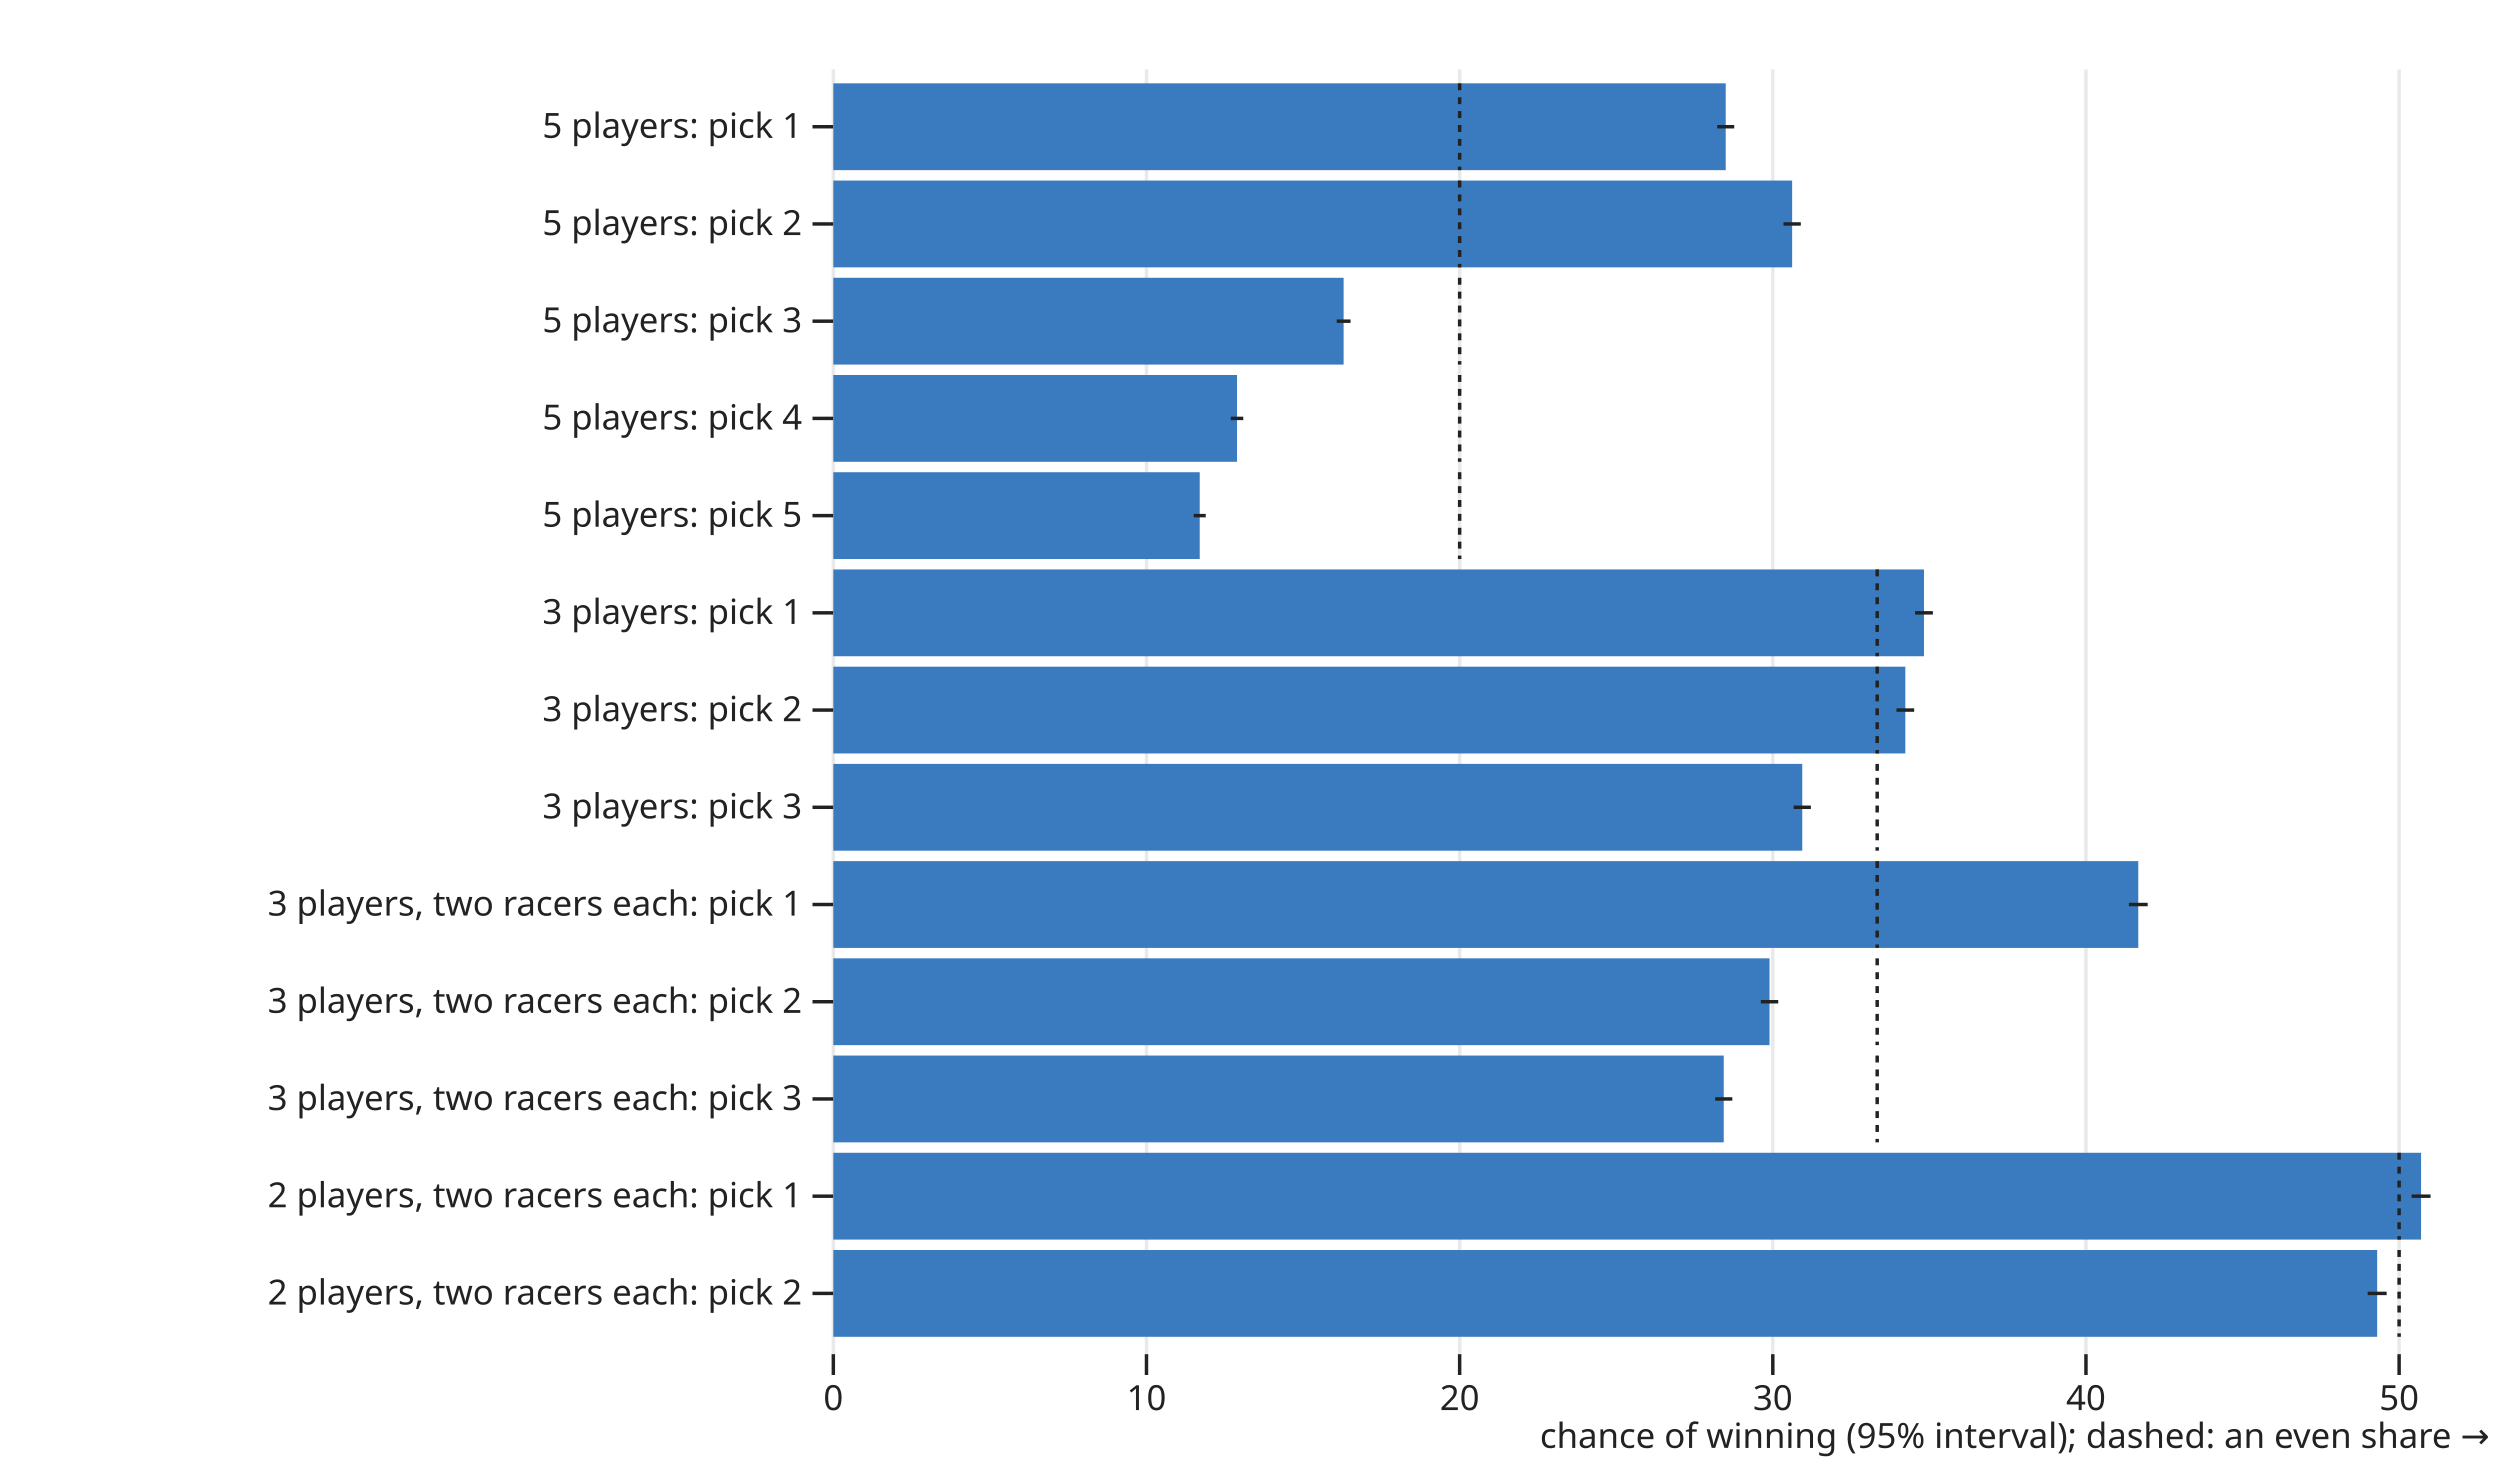
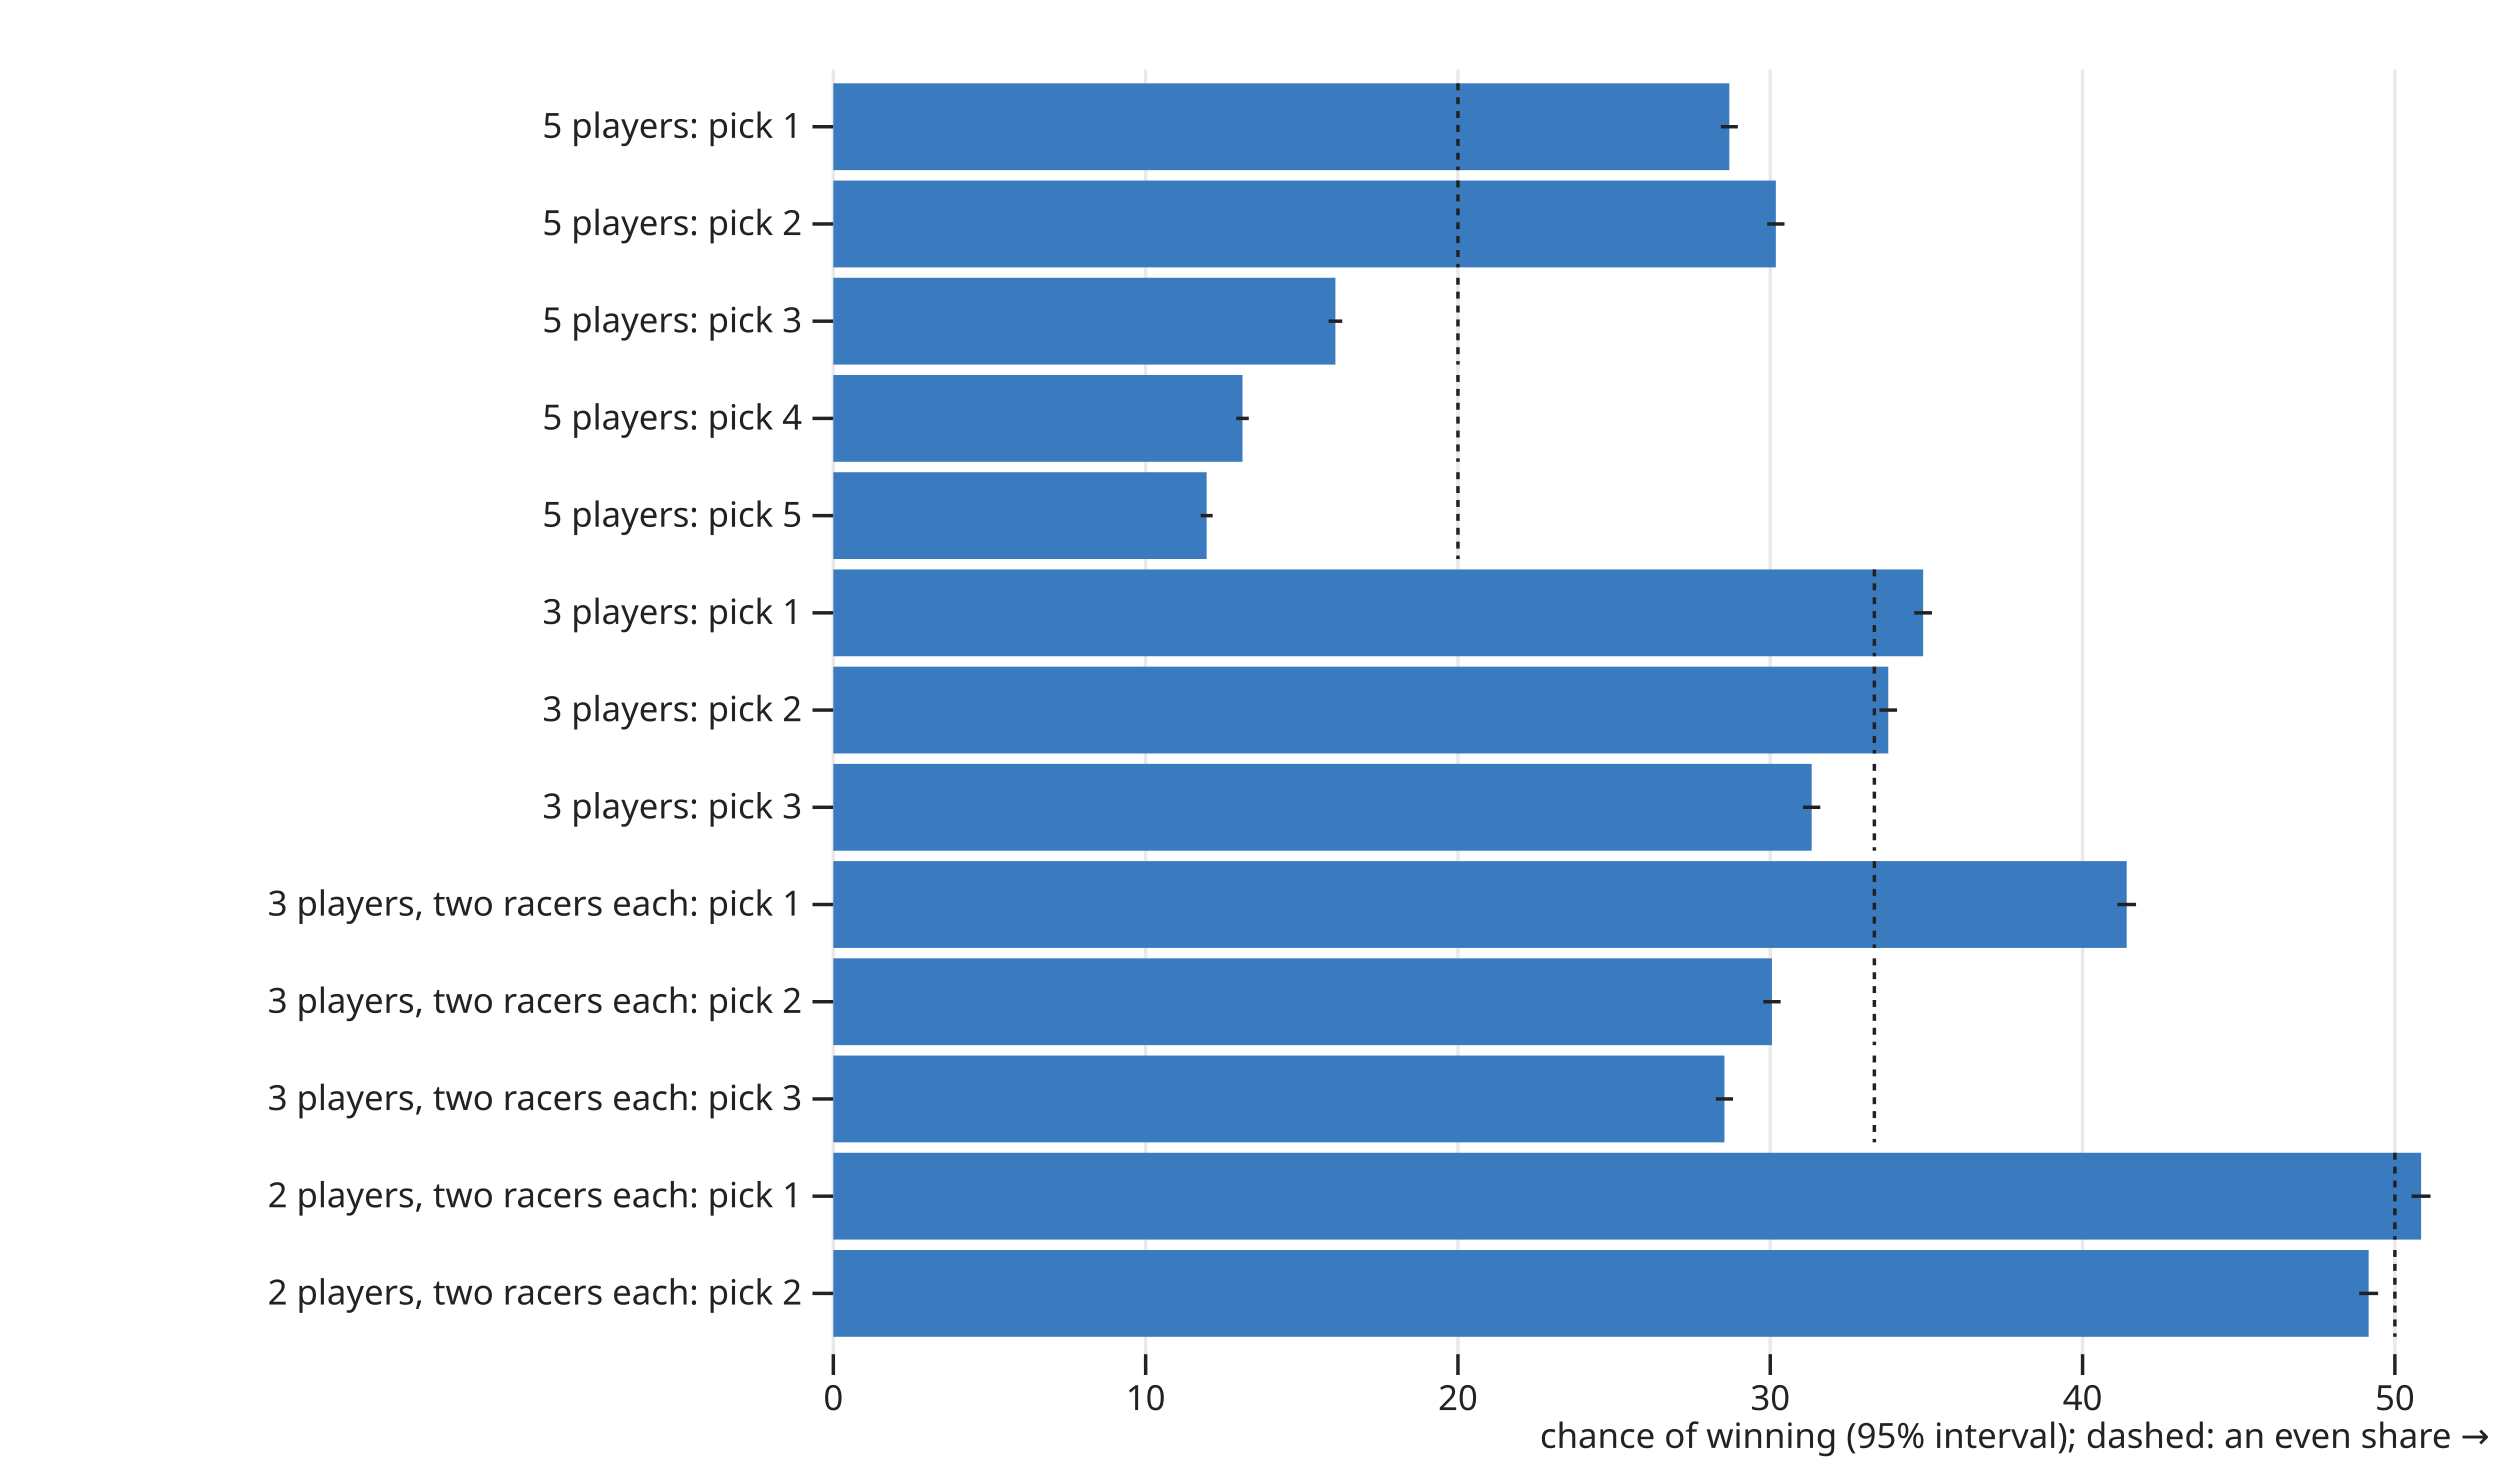
<svg xmlns="http://www.w3.org/2000/svg" class="plot-d6a7b5" fill="currentColor" font-family="system-ui, sans-serif" font-size="10" text-anchor="middle" width="720" height="420" viewBox="0 0 720 420" style="background: white; color: rgb(34, 34, 34);">
  <style>:where(.plot-d6a7b5) {
  --plot-background: white;
  display: block;
  height: auto;
  height: intrinsic;
  max-width: 100%;
}
:where(.plot-d6a7b5 text),
:where(.plot-d6a7b5 tspan) {
  white-space: pre;
}</style>
  <g aria-label="y-axis tick" aria-hidden="true" fill="none" stroke="currentColor" transform="translate(0,12.5)">
    <path transform="translate(240,24)" d="M0,0L-6,0" />
    <path transform="translate(240,52)" d="M0,0L-6,0" />
    <path transform="translate(240,80)" d="M0,0L-6,0" />
    <path transform="translate(240,108)" d="M0,0L-6,0" />
    <path transform="translate(240,136)" d="M0,0L-6,0" />
    <path transform="translate(240,164)" d="M0,0L-6,0" />
    <path transform="translate(240,192)" d="M0,0L-6,0" />
    <path transform="translate(240,220)" d="M0,0L-6,0" />
    <path transform="translate(240,248)" d="M0,0L-6,0" />
    <path transform="translate(240,276)" d="M0,0L-6,0" />
    <path transform="translate(240,304)" d="M0,0L-6,0" />
    <path transform="translate(240,332)" d="M0,0L-6,0" />
    <path transform="translate(240,360)" d="M0,0L-6,0" />
  </g>
  <g aria-label="y-axis tick label" text-anchor="end" transform="translate(-9,12.5)">
    <text y="0.32em" transform="translate(240,24)">5 players: pick 1</text>
    <text y="0.32em" transform="translate(240,52)">5 players: pick 2</text>
    <text y="0.32em" transform="translate(240,80)">5 players: pick 3</text>
    <text y="0.32em" transform="translate(240,108)">5 players: pick 4</text>
    <text y="0.32em" transform="translate(240,136)">5 players: pick 5</text>
    <text y="0.32em" transform="translate(240,164)">3 players: pick 1</text>
    <text y="0.32em" transform="translate(240,192)">3 players: pick 2</text>
    <text y="0.32em" transform="translate(240,220)">3 players: pick 3</text>
    <text y="0.32em" transform="translate(240,248)">3 players, two racers each: pick 1</text>
    <text y="0.32em" transform="translate(240,276)">3 players, two racers each: pick 2</text>
    <text y="0.32em" transform="translate(240,304)">3 players, two racers each: pick 3</text>
    <text y="0.32em" transform="translate(240,332)">2 players, two racers each: pick 1</text>
    <text y="0.32em" transform="translate(240,360)">2 players, two racers each: pick 2</text>
  </g>
  <g aria-label="x-grid" aria-hidden="true" stroke="currentColor" stroke-opacity="0.1">
    <line x1="240" x2="240" y1="20" y2="390" />
-     <line x1="330.189" x2="330.189" y1="20" y2="390" />
-     <line x1="420.378" x2="420.378" y1="20" y2="390" />
-     <line x1="510.567" x2="510.567" y1="20" y2="390" />
-     <line x1="600.756" x2="600.756" y1="20" y2="390" />
-     <line x1="690.945" x2="690.945" y1="20" y2="390" />
+     <line x1="329.945" x2="329.945" y1="20" y2="390" />
+     <line x1="419.889" x2="419.889" y1="20" y2="390" />
+     <line x1="509.834" x2="509.834" y1="20" y2="390" />
+     <line x1="599.779" x2="599.779" y1="20" y2="390" />
+     <line x1="689.724" x2="689.724" y1="20" y2="390" />
  </g>
  <g aria-label="x-axis tick" aria-hidden="true" fill="none" stroke="currentColor">
    <path transform="translate(240,390)" d="M0,0L0,6" />
-     <path transform="translate(330.189,390)" d="M0,0L0,6" />
-     <path transform="translate(420.3779,390)" d="M0,0L0,6" />
-     <path transform="translate(510.5669,390)" d="M0,0L0,6" />
-     <path transform="translate(600.7559,390)" d="M0,0L0,6" />
-     <path transform="translate(690.9448,390)" d="M0,0L0,6" />
+     <path transform="translate(329.9447,390)" d="M0,0L0,6" />
+     <path transform="translate(419.8895,390)" d="M0,0L0,6" />
+     <path transform="translate(509.8342,390)" d="M0,0L0,6" />
+     <path transform="translate(599.779,390)" d="M0,0L0,6" />
+     <path transform="translate(689.7237,390)" d="M0,0L0,6" />
  </g>
  <g aria-label="x-axis tick label" font-variant="tabular-nums" transform="translate(0,9)">
    <text y="0.71em" transform="translate(240,390)">0</text>
-     <text y="0.71em" transform="translate(330.189,390)">10</text>
-     <text y="0.71em" transform="translate(420.3779,390)">20</text>
-     <text y="0.71em" transform="translate(510.5669,390)">30</text>
-     <text y="0.71em" transform="translate(600.7559,390)">40</text>
-     <text y="0.71em" transform="translate(690.9448,390)">50</text>
+     <text y="0.71em" transform="translate(329.9447,390)">10</text>
+     <text y="0.71em" transform="translate(419.8895,390)">20</text>
+     <text y="0.71em" transform="translate(509.8342,390)">30</text>
+     <text y="0.71em" transform="translate(599.779,390)">40</text>
+     <text y="0.71em" transform="translate(689.7237,390)">50</text>
  </g>
  <g aria-label="x-axis label" text-anchor="end" transform="translate(17,27)">
    <text transform="translate(700,390)">chance of winning (95% interval); dashed: an even share →</text>
  </g>
  <g aria-label="bar" fill="#3a7bbf">
-     <rect x="240" width="257.01" y="24" height="25" />
-     <rect x="240" width="276.135" y="52" height="25" />
-     <rect x="240" width="146.962" y="80" height="25" />
-     <rect x="240" width="116.26" y="108" height="25" />
-     <rect x="240" width="105.522" y="136" height="25" />
-     <rect x="240" width="314.106" y="164" height="25" />
-     <rect x="240" width="308.735" y="192" height="25" />
-     <rect x="240" width="279.049" y="220" height="25" />
-     <rect x="240" width="375.826" y="248" height="25" />
-     <rect x="240" width="269.624" y="276" height="25" />
-     <rect x="240" width="256.439" y="304" height="25" />
-     <rect x="240" width="457.267" y="332" height="25" />
-     <rect x="240" width="444.623" y="360" height="25" />
+     <rect x="240" width="258.047" y="24" height="25" />
+     <rect x="240" width="271.446" y="52" height="25" />
+     <rect x="240" width="144.595" y="80" height="25" />
+     <rect x="240" width="117.841" y="108" height="25" />
+     <rect x="240" width="107.518" y="136" height="25" />
+     <rect x="240" width="313.864" y="164" height="25" />
+     <rect x="240" width="303.821" y="192" height="25" />
+     <rect x="240" width="281.762" y="220" height="25" />
+     <rect x="240" width="372.491" y="248" height="25" />
+     <rect x="240" width="270.318" y="276" height="25" />
+     <rect x="240" width="256.638" y="304" height="25" />
+     <rect x="240" width="457.275" y="332" height="25" />
+     <rect x="240" width="442.173" y="360" height="25" />
  </g>
  <g aria-label="rule" stroke="#222" transform="translate(0,12.5)">
-     <line x1="494.564" x2="499.457" y1="24" y2="24" />
-     <line x1="513.639" x2="518.632" y1="52" y2="52" />
-     <line x1="384.973" x2="388.952" y1="80" y2="80" />
-     <line x1="354.458" x2="358.061" y1="108" y2="108" />
-     <line x1="343.795" x2="347.249" y1="136" y2="136" />
-     <line x1="551.546" x2="556.665" y1="164" y2="164" />
-     <line x1="546.186" x2="551.284" y1="192" y2="192" />
-     <line x1="516.57" x2="521.529" y1="220" y2="220" />
-     <line x1="613.121" x2="618.532" y1="248" y2="248" />
-     <line x1="507.116" x2="512.133" y1="276" y2="276" />
-     <line x1="493.968" x2="498.91" y1="304" y2="304" />
-     <line x1="694.534" x2="700" y1="332" y2="332" />
-     <line x1="681.89" x2="687.356" y1="360" y2="360" />
+     <line x1="495.601" x2="500.494" y1="24" y2="24" />
+     <line x1="508.963" x2="513.929" y1="52" y2="52" />
+     <line x1="382.626" x2="386.564" y1="80" y2="80" />
+     <line x1="356.034" x2="359.648" y1="108" y2="108" />
+     <line x1="345.781" x2="349.255" y1="136" y2="136" />
+     <line x1="551.309" x2="556.418" y1="164" y2="164" />
+     <line x1="541.285" x2="546.358" y1="192" y2="192" />
+     <line x1="519.281" x2="524.244" y1="220" y2="220" />
+     <line x1="609.797" x2="615.185" y1="248" y2="248" />
+     <line x1="507.815" x2="512.822" y1="276" y2="276" />
+     <line x1="494.173" x2="499.103" y1="304" y2="304" />
+     <line x1="694.549" x2="700" y1="332" y2="332" />
+     <line x1="679.447" x2="684.898" y1="360" y2="360" />
  </g>
  <g aria-label="tick" stroke="#222" stroke-dasharray="2,2">
-     <line x1="420.378" x2="420.378" y1="24" y2="49" />
-     <line x1="420.378" x2="420.378" y1="52" y2="77" />
-     <line x1="420.378" x2="420.378" y1="80" y2="105" />
-     <line x1="420.378" x2="420.378" y1="108" y2="133" />
-     <line x1="420.378" x2="420.378" y1="136" y2="161" />
-     <line x1="540.63" x2="540.63" y1="164" y2="189" />
-     <line x1="540.63" x2="540.63" y1="192" y2="217" />
-     <line x1="540.63" x2="540.63" y1="220" y2="245" />
-     <line x1="540.63" x2="540.63" y1="248" y2="273" />
-     <line x1="540.63" x2="540.63" y1="276" y2="301" />
-     <line x1="540.63" x2="540.63" y1="304" y2="329" />
-     <line x1="690.945" x2="690.945" y1="332" y2="357" />
-     <line x1="690.945" x2="690.945" y1="360" y2="385" />
+     <line x1="419.889" x2="419.889" y1="24" y2="49" />
+     <line x1="419.889" x2="419.889" y1="52" y2="77" />
+     <line x1="419.889" x2="419.889" y1="80" y2="105" />
+     <line x1="419.889" x2="419.889" y1="108" y2="133" />
+     <line x1="419.889" x2="419.889" y1="136" y2="161" />
+     <line x1="539.816" x2="539.816" y1="164" y2="189" />
+     <line x1="539.816" x2="539.816" y1="192" y2="217" />
+     <line x1="539.816" x2="539.816" y1="220" y2="245" />
+     <line x1="539.816" x2="539.816" y1="248" y2="273" />
+     <line x1="539.816" x2="539.816" y1="276" y2="301" />
+     <line x1="539.816" x2="539.816" y1="304" y2="329" />
+     <line x1="689.724" x2="689.724" y1="332" y2="357" />
+     <line x1="689.724" x2="689.724" y1="360" y2="385" />
  </g>
</svg>
